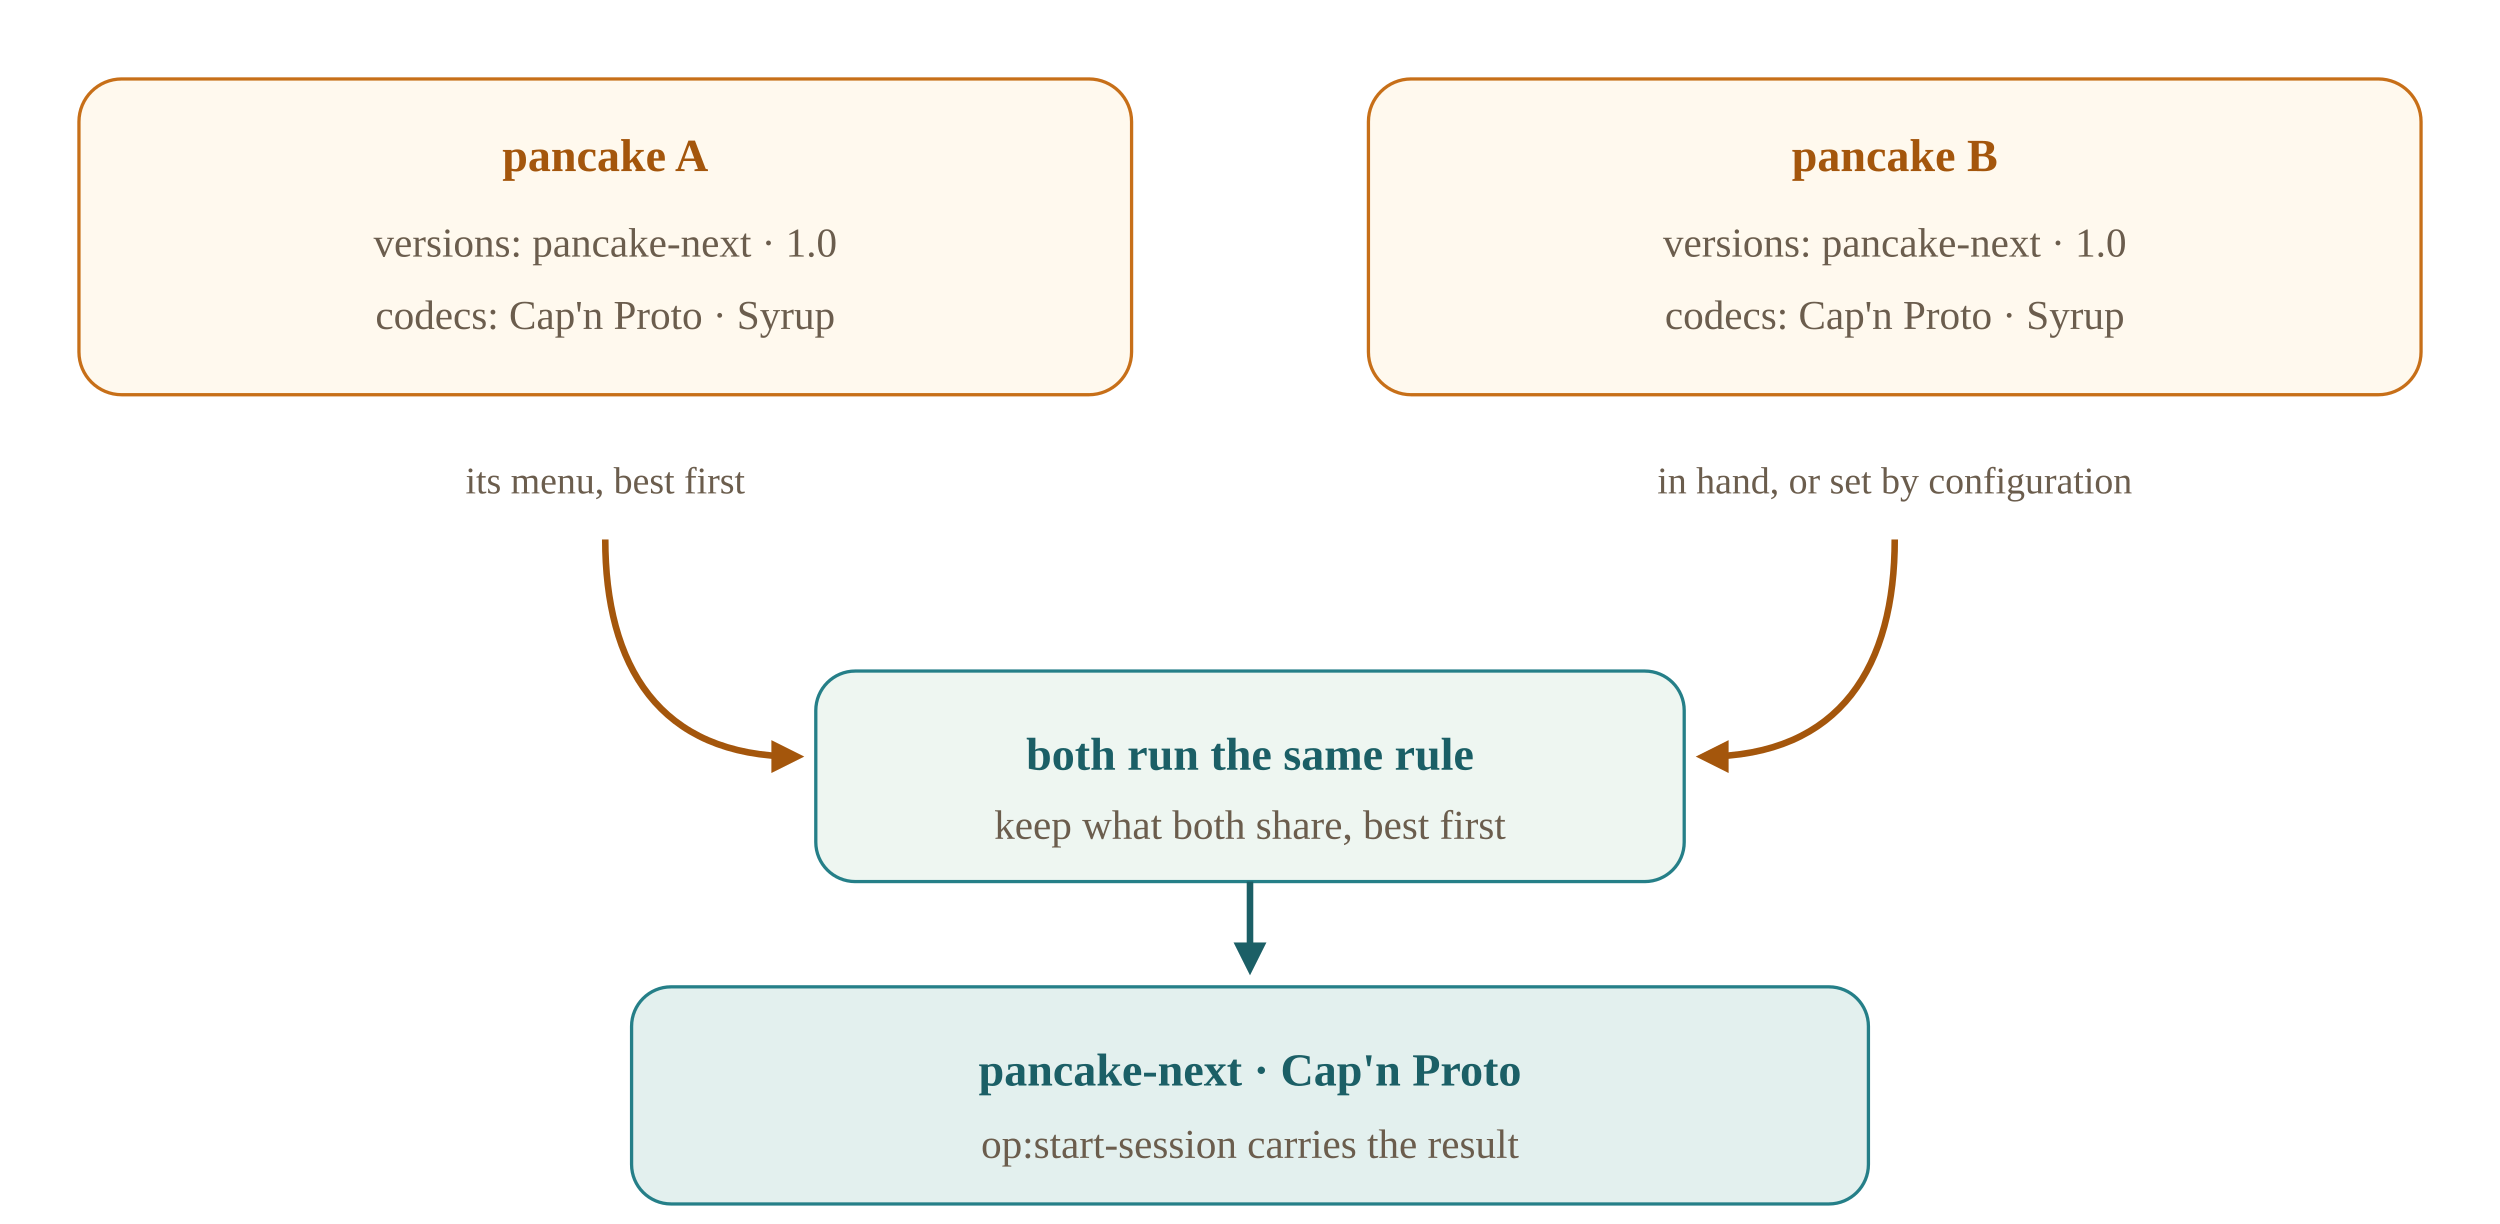
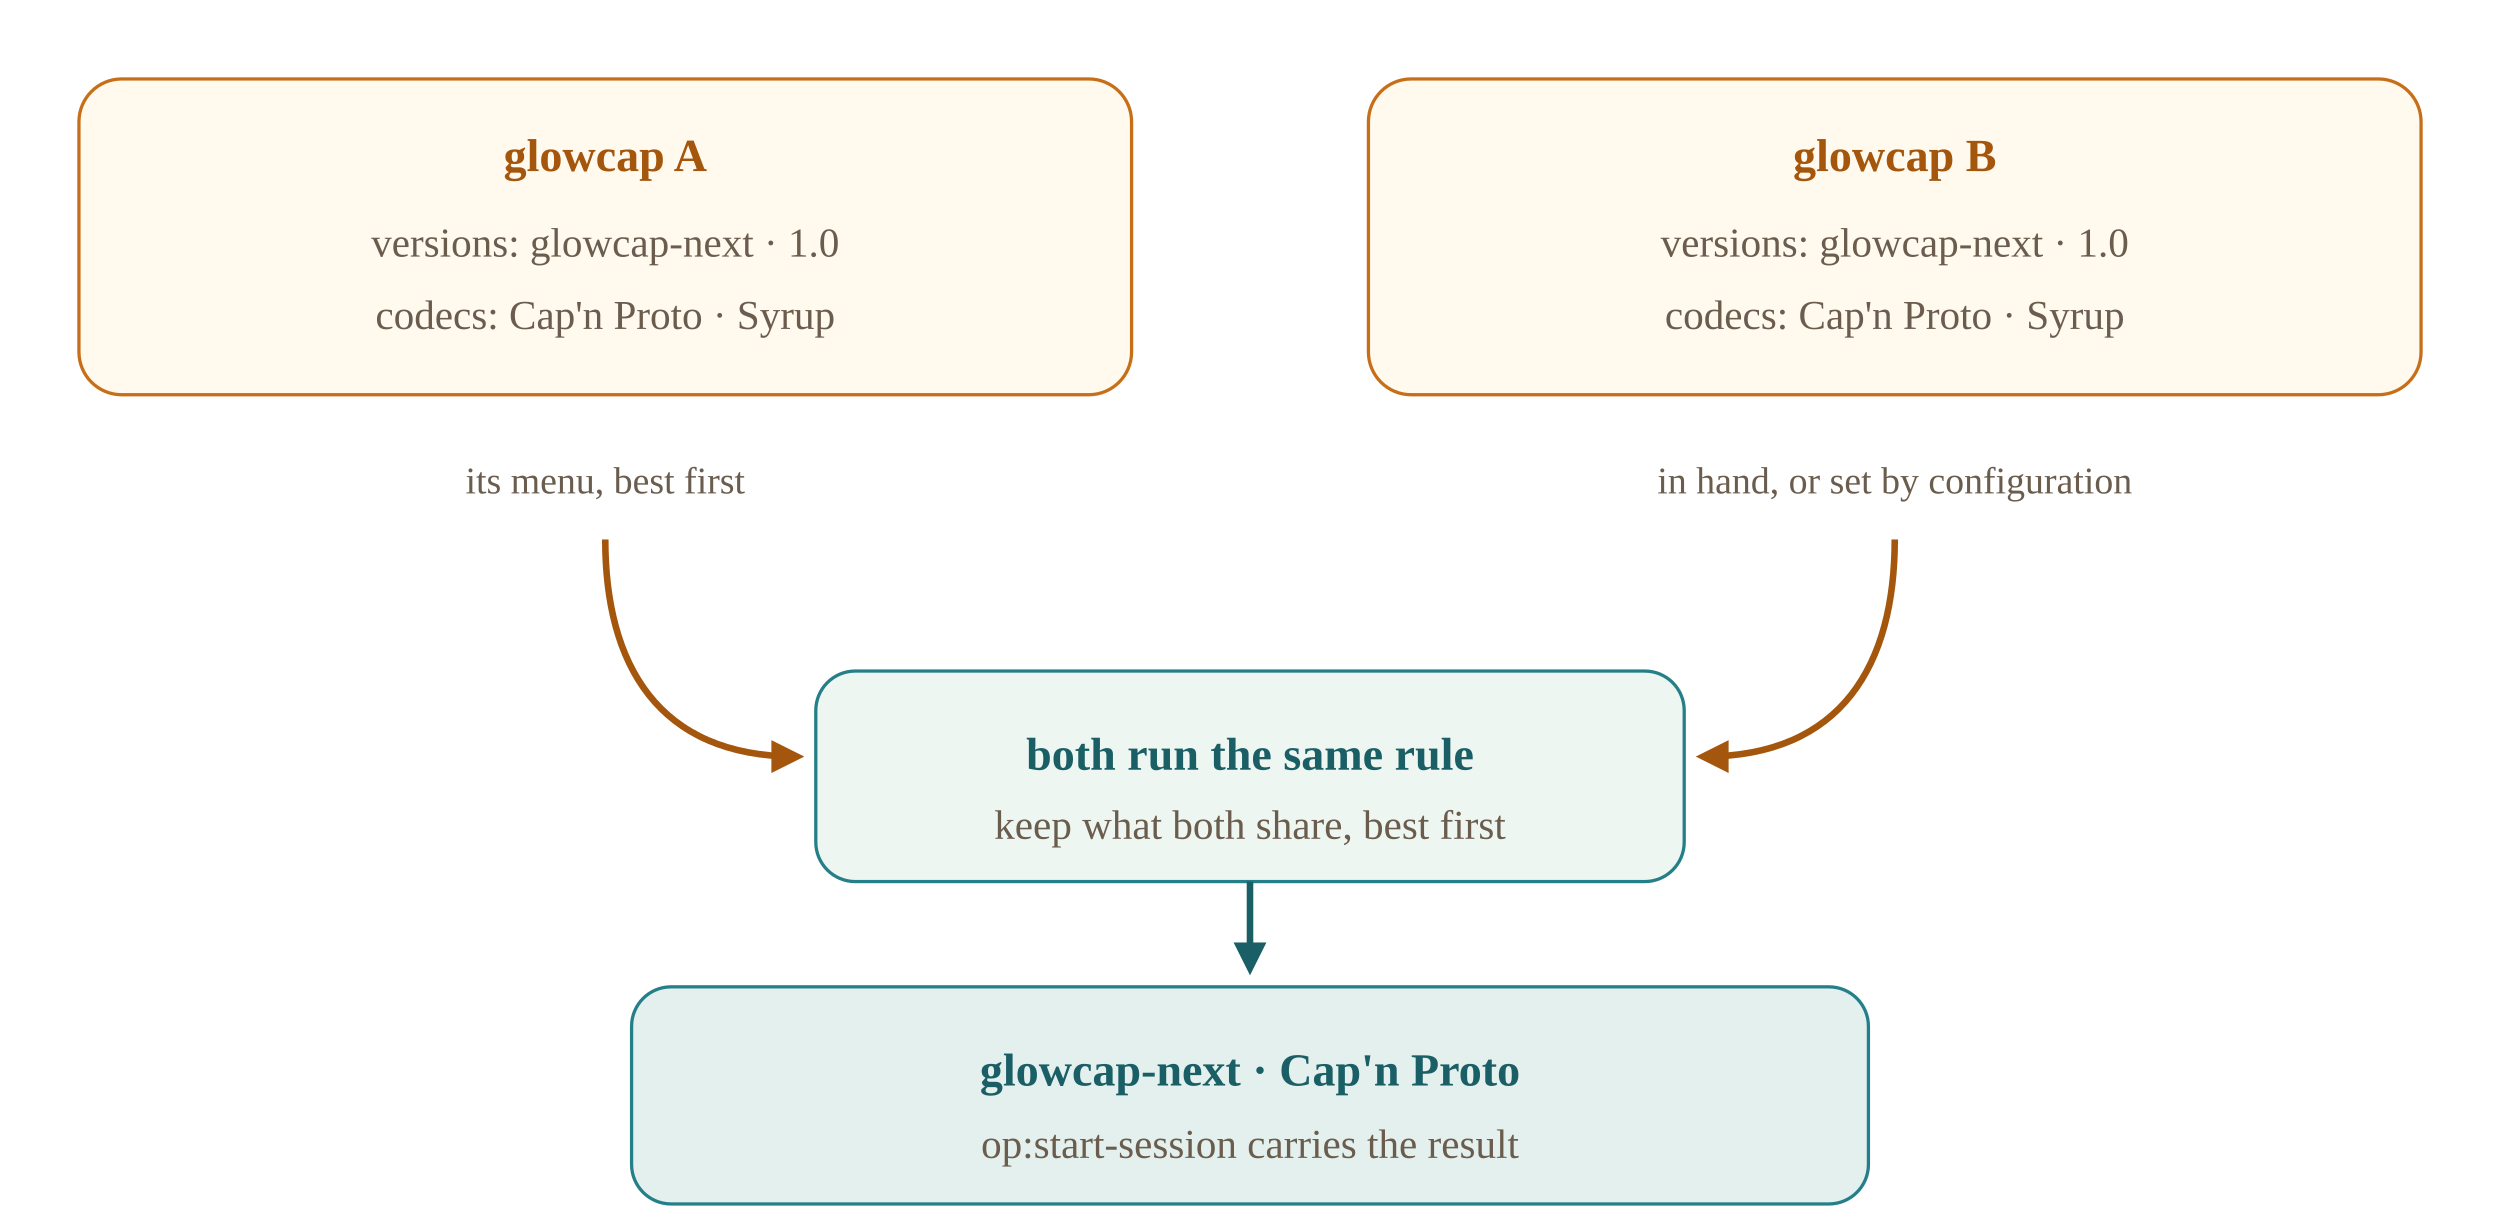
- <svg xmlns="http://www.w3.org/2000/svg" viewBox="0 0 760 372" width="760" height="372" role="img" aria-label="How two peers settle a version and codec. Each peer brings a preference-ordered menu: the CapTP versions and codecs it can speak, best first. Each side sees both menus, in hand when the peers share a process, or set by configuration on each side over a network, and both run the same rule, keeping the most-preferred version and codec the two share. The result, here pancake-next over Cap'n Proto, is what op:start-session carries, with no extra round trip. If the two menus share no version or codec, no session opens.">
+ <svg xmlns="http://www.w3.org/2000/svg" viewBox="0 0 760 372" width="760" height="372" role="img" aria-label="How two peers settle a version and codec. Each peer brings a preference-ordered menu: the CapTP versions and codecs it can speak, best first. Each side sees both menus, in hand when the peers share a process, or set by configuration on each side over a network, and both run the same rule, keeping the most-preferred version and codec the two share. The result, here glowcap-next over Cap'n Proto, is what op:start-session carries, with no extra round trip. If the two menus share no version or codec, no session opens.">
  <defs>
    <marker id="neg-amber" viewBox="0 0 10 10" refX="7.5" refY="5" markerWidth="5" markerHeight="5" orient="auto-start-reverse">
      <path d="M0 0L10 5L0 10z" fill="var(--accent-deep, #a4560c)" />
    </marker>
    <marker id="neg-teal" viewBox="0 0 10 10" refX="7.5" refY="5" markerWidth="5" markerHeight="5" orient="auto-start-reverse">
      <path d="M0 0L10 5L0 10z" fill="var(--teal-deep, #1b5f66)" />
    </marker>
  </defs>
  <style>text { font-family: var(--font-sans, system-ui, -apple-system, "Segoe UI", sans-serif); }
    .node { font-size: 14px; font-weight: 700; }
    .label { font-size: 12.5px; }
    .small { font-size: 11.5px; }
    .muted { fill: var(--ink-soft, #6b5d4d); }
    .result { font-size: 14px; font-weight: 700; }</style>
  <rect x="24" y="24" width="320" height="96" rx="13" fill="var(--paper-raised, #fff9ee)" stroke="var(--accent, #c76f18)">
  </rect>
-   <text x="184" y="52" text-anchor="middle" class="node" fill="var(--accent-deep, #a4560c)">pancake A</text>
-   <text x="184" y="78" text-anchor="middle" class="label muted">versions: pancake-next · 1.0</text>
+   <text x="184" y="52" text-anchor="middle" class="node" fill="var(--accent-deep, #a4560c)">glowcap A</text>
+   <text x="184" y="78" text-anchor="middle" class="label muted">versions: glowcap-next · 1.0</text>
  <text x="184" y="100" text-anchor="middle" class="label muted">codecs: Cap'n Proto · Syrup</text>
  <text x="184" y="150" text-anchor="middle" class="small muted">its menu, best first</text>
  <rect x="416" y="24" width="320" height="96" rx="13" fill="var(--paper-raised, #fff9ee)" stroke="var(--accent, #c76f18)">
  </rect>
-   <text x="576" y="52" text-anchor="middle" class="node" fill="var(--accent-deep, #a4560c)">pancake B</text>
-   <text x="576" y="78" text-anchor="middle" class="label muted">versions: pancake-next · 1.0</text>
+   <text x="576" y="52" text-anchor="middle" class="node" fill="var(--accent-deep, #a4560c)">glowcap B</text>
+   <text x="576" y="78" text-anchor="middle" class="label muted">versions: glowcap-next · 1.0</text>
  <text x="576" y="100" text-anchor="middle" class="label muted">codecs: Cap'n Proto · Syrup</text>
  <text x="576" y="150" text-anchor="middle" class="small muted">in hand, or set by configuration</text>
  <path d="M184 164 C 184 202 200 230 242 230" fill="none" stroke="var(--accent-deep, #a4560c)" stroke-width="2" marker-end="url(#neg-amber)">
  </path>
  <path d="M576 164 C 576 202 560 230 518 230" fill="none" stroke="var(--accent-deep, #a4560c)" stroke-width="2" marker-end="url(#neg-amber)">
  </path>
  <rect x="248" y="204" width="264" height="64" rx="12" fill="var(--dia-cool-fill, #eef6f1)" stroke="var(--teal, #257f88)">
  </rect>
  <text x="380" y="234" text-anchor="middle" class="node" fill="var(--teal-deep, #1b5f66)">both run the same rule</text>
  <text x="380" y="255" text-anchor="middle" class="label muted">keep what both share, best first</text>
  <path d="M380 268 L 380 294" fill="none" stroke="var(--teal-deep, #1b5f66)" stroke-width="2" marker-end="url(#neg-teal)">
  </path>
  <rect x="192" y="300" width="376" height="66" rx="12" fill="var(--dia-cool-strong, #e3f0ee)" stroke="var(--teal, #257f88)">
  </rect>
-   <text x="380" y="330" text-anchor="middle" class="result" fill="var(--teal-deep, #1b5f66)">pancake-next · Cap'n Proto</text>
+   <text x="380" y="330" text-anchor="middle" class="result" fill="var(--teal-deep, #1b5f66)">glowcap-next · Cap'n Proto</text>
  <text x="380" y="352" text-anchor="middle" class="label muted">op:start-session carries the result</text>
</svg>
